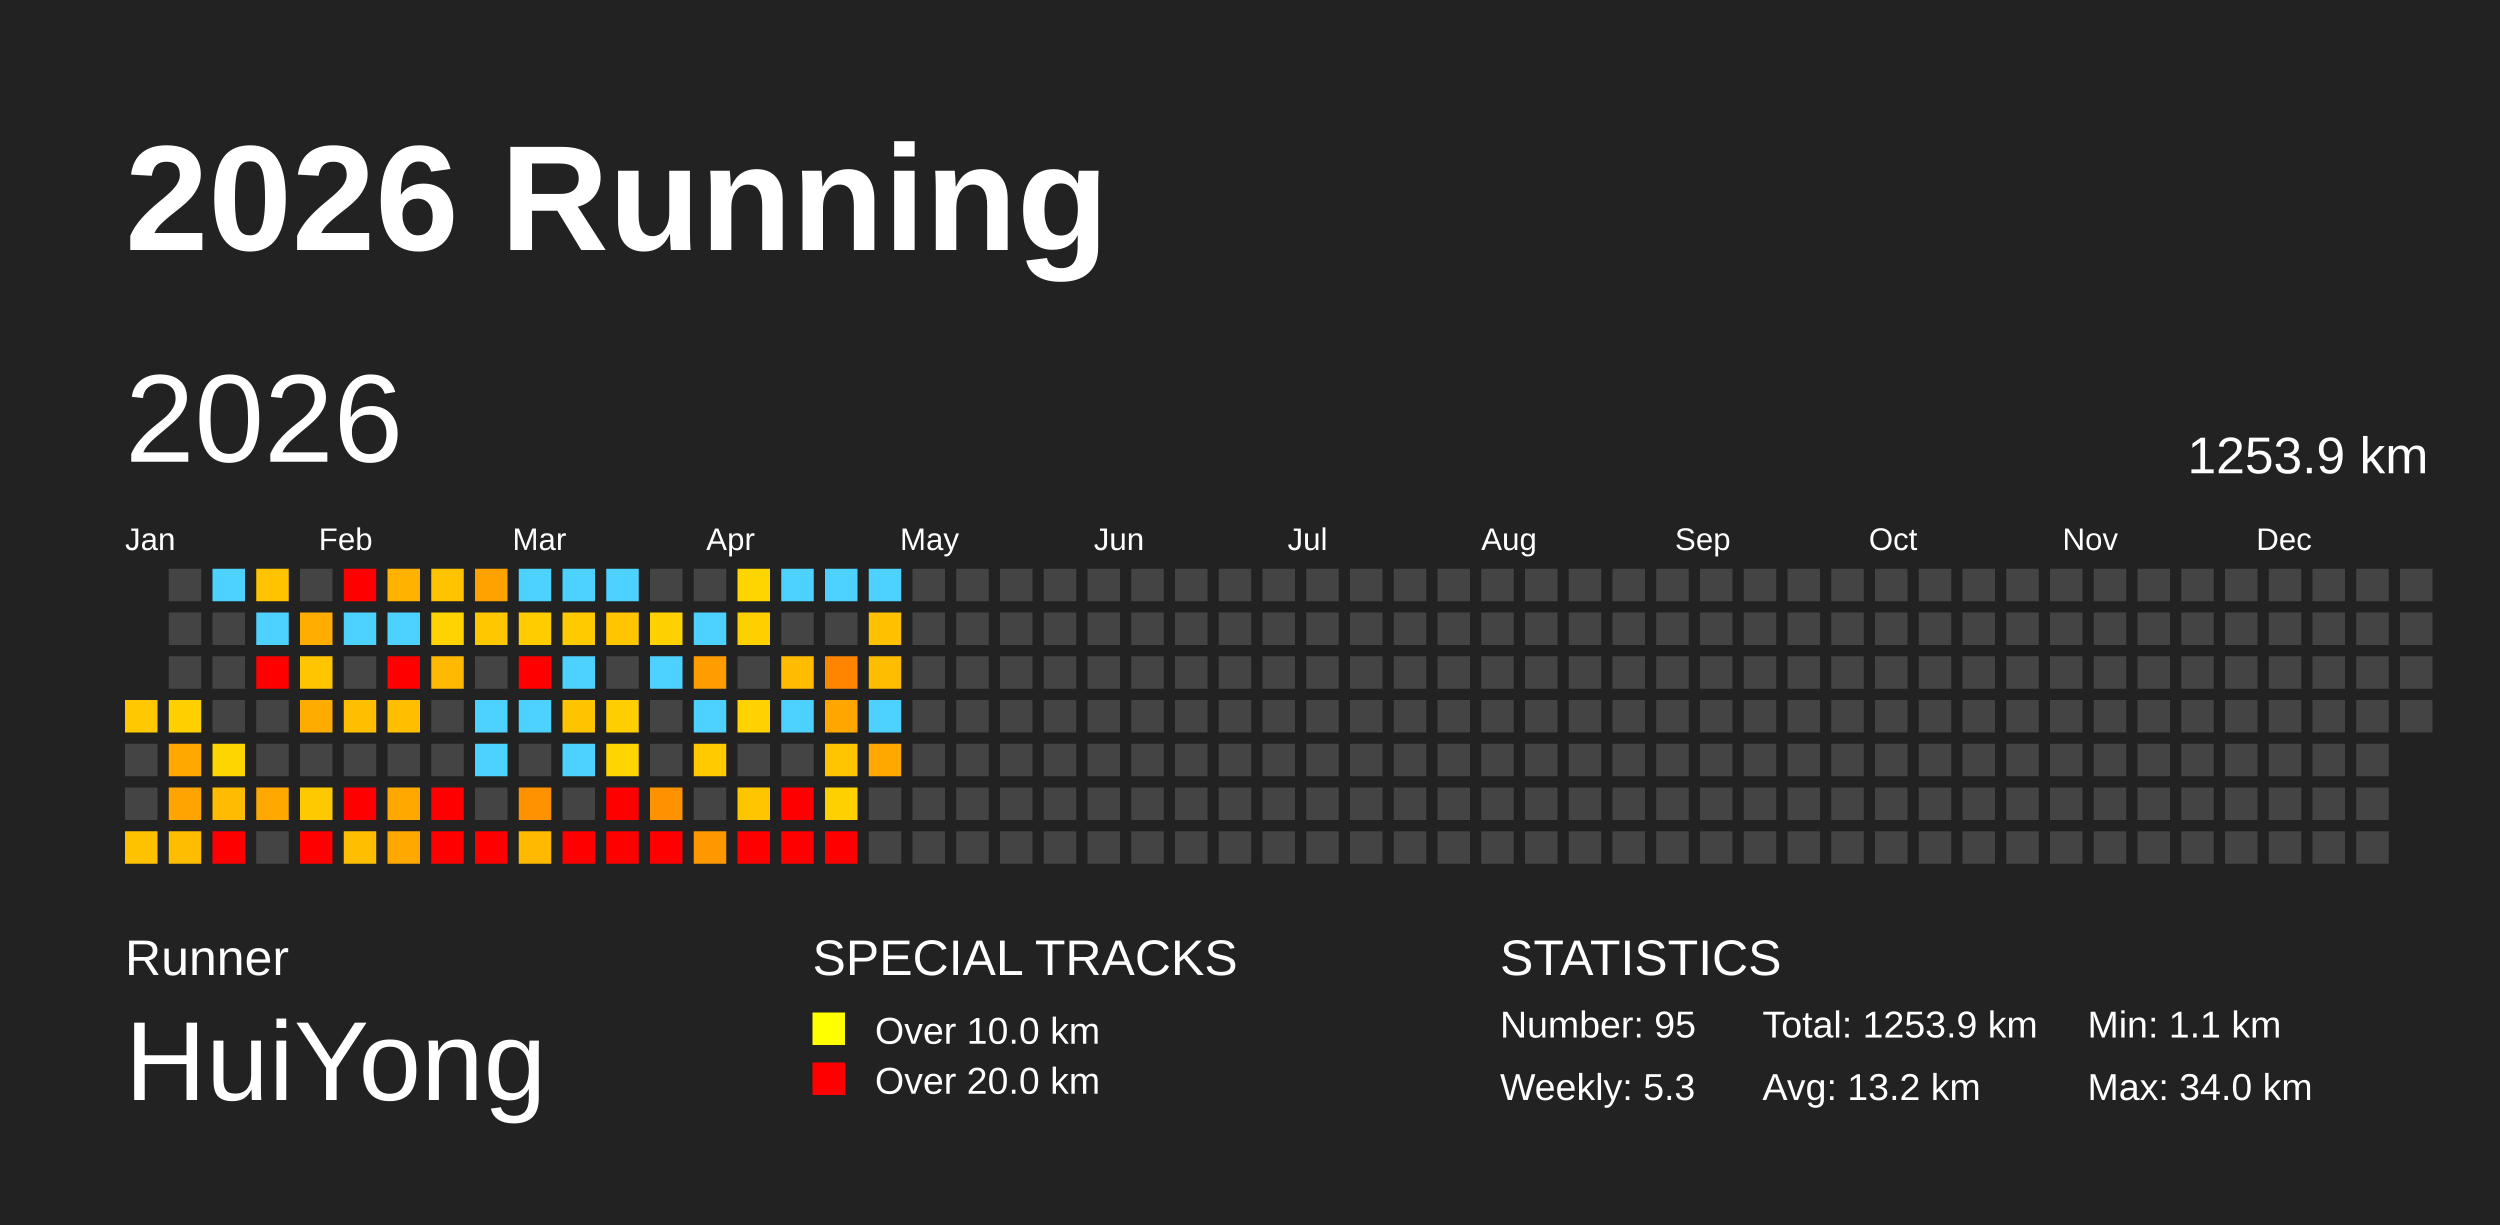
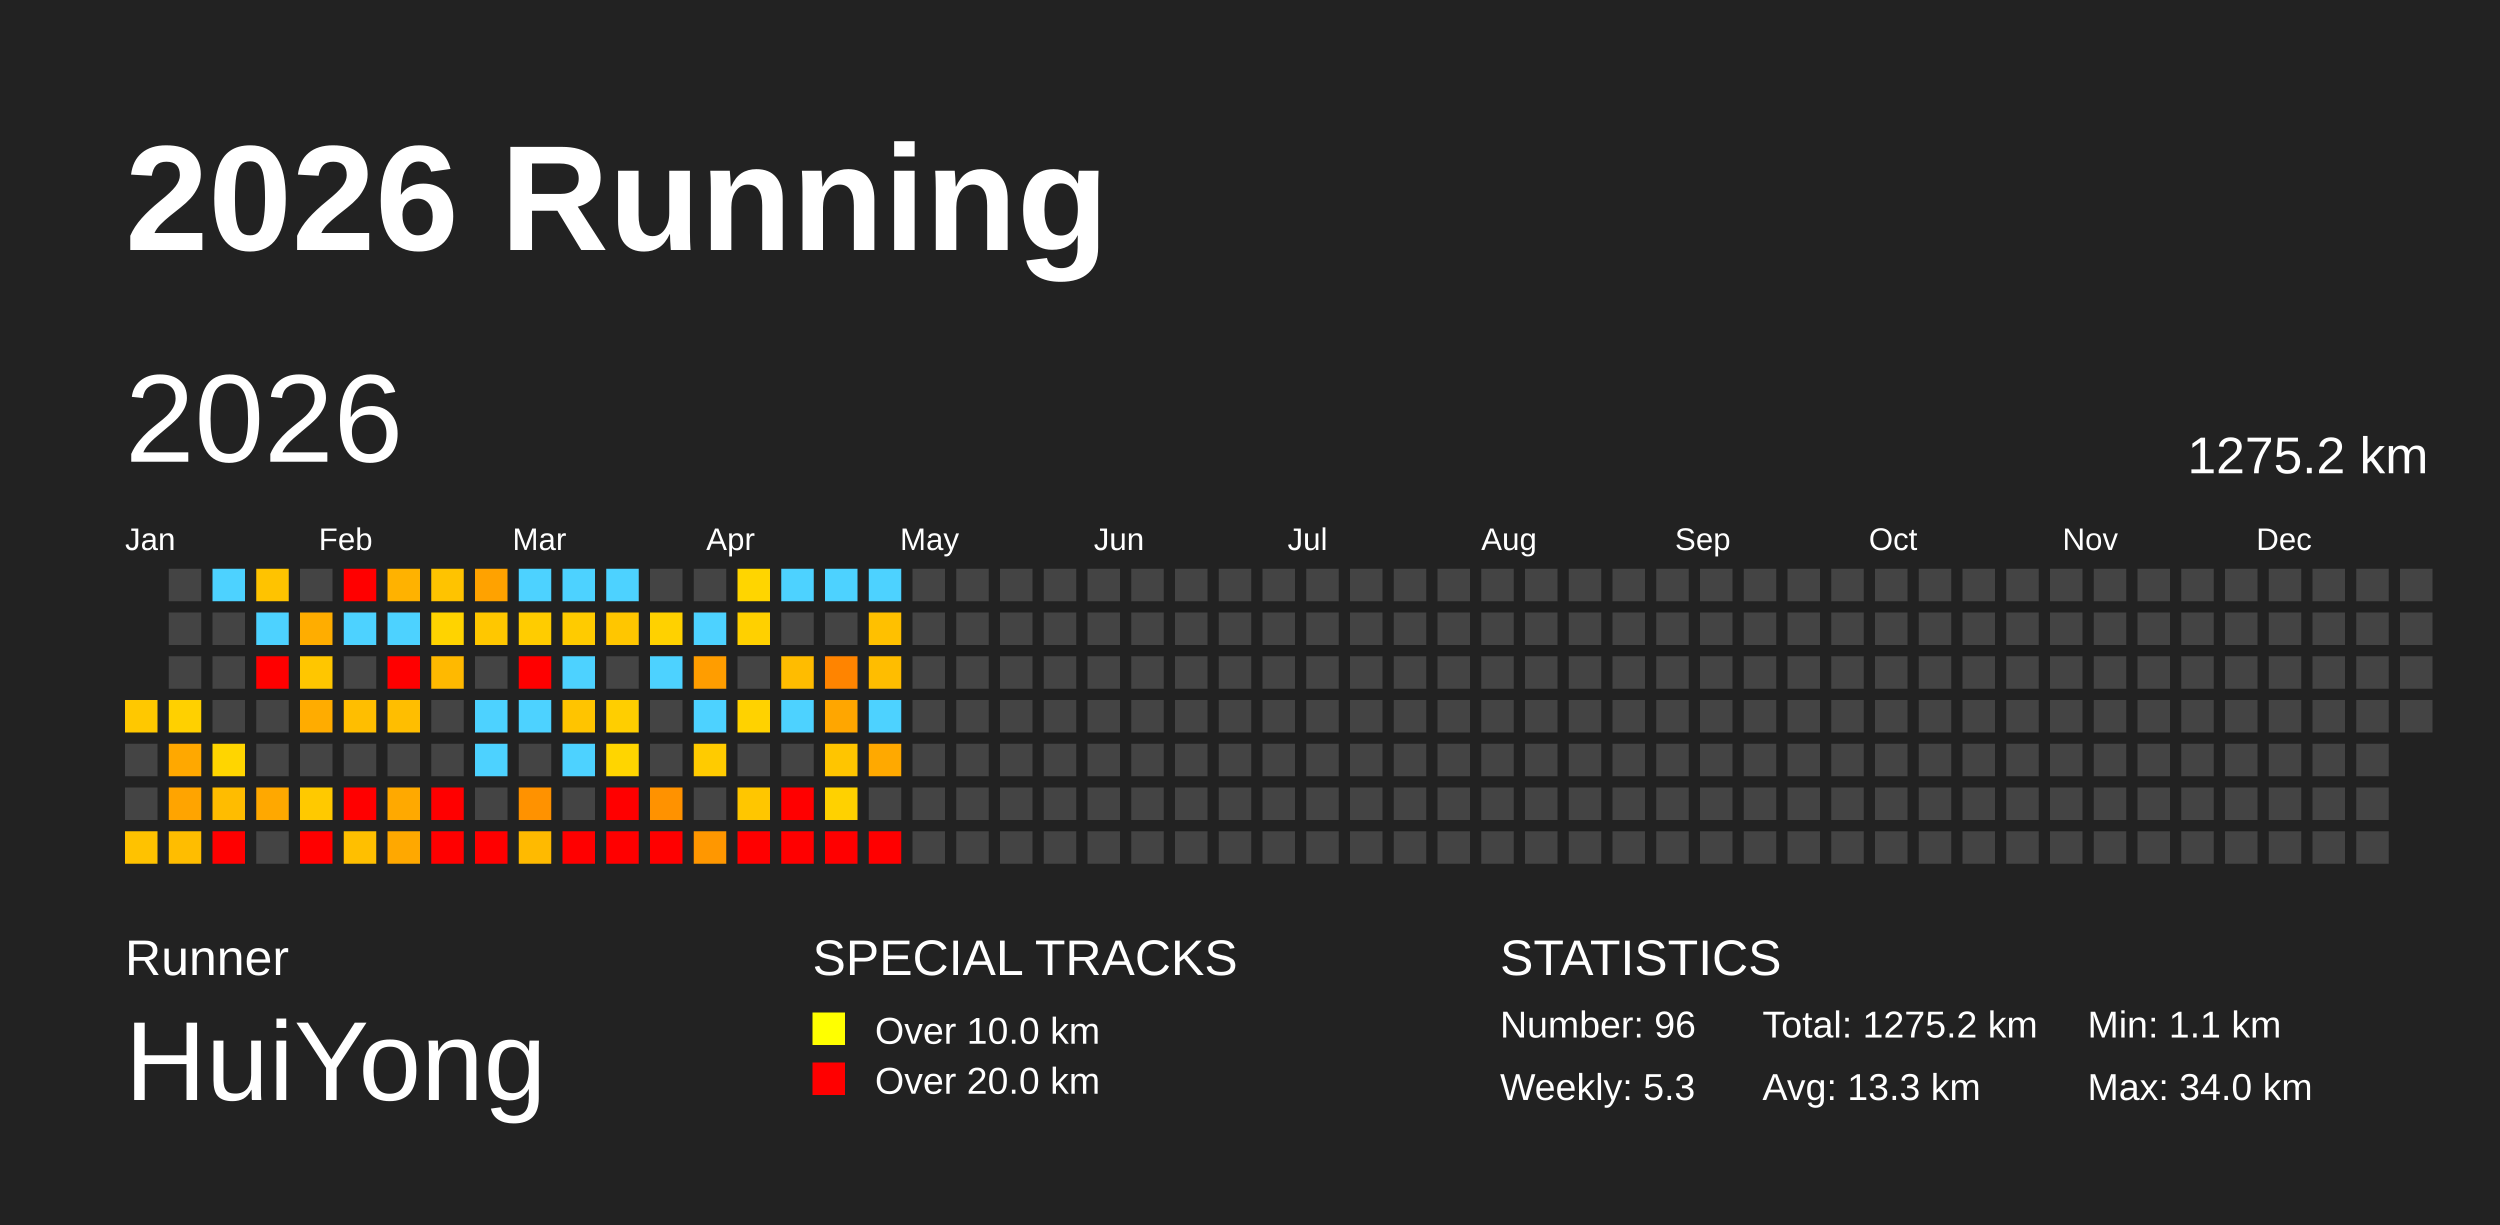
<svg xmlns="http://www.w3.org/2000/svg" baseProfile="full" height="98mm" version="1.1" viewBox="0,0,200,98" width="200mm">
  <defs />
  <rect fill="#222222" height="98" width="200" x="0" y="0" />
  <text fill="#FFFFFF" style="font-size:12px; font-family:Arial; font-weight:bold;" x="10" y="20">2026 Running</text>
  <text fill="#FFFFFF" style="font-size:4px; font-family:Arial" x="10" y="78">Runner</text>
  <text fill="#FFFFFF" style="font-size:9px; font-family:Arial" x="10" y="88">HuiYong</text>
  <text fill="#FFFFFF" style="font-size:4px; font-family:Arial" x="65" y="78">SPECIAL TRACKS</text>
  <rect fill="yellow" height="2.6" width="2.6" x="65" y="81" />
  <text fill="#FFFFFF" style="font-size:3px; font-family:Arial" x="70" y="83.5">Over 10.0 km</text>
  <rect fill="red" height="2.6" width="2.6" x="65" y="85" />
  <text fill="#FFFFFF" style="font-size:3px; font-family:Arial" x="70" y="87.5">Over 20.0 km</text>
  <text fill="#FFFFFF" style="font-size:4px; font-family:Arial" x="120" y="78">STATISTICS</text>
-   <text fill="#FFFFFF" style="font-size:3px; font-family:Arial" x="120" y="83">Number: 95</text>
+   <text fill="#FFFFFF" style="font-size:3px; font-family:Arial" x="120" y="83">Number: 96</text>
  <text fill="#FFFFFF" style="font-size:3px; font-family:Arial" x="120" y="88">Weekly: 5.3</text>
-   <text fill="#FFFFFF" style="font-size:3px; font-family:Arial" x="141" y="83">Total: 1253.9 km</text>
-   <text fill="#FFFFFF" style="font-size:3px; font-family:Arial" x="141" y="88">Avg: 13.2 km</text>
+   <text fill="#FFFFFF" style="font-size:3px; font-family:Arial" x="141" y="83">Total: 1275.2 km</text>
+   <text fill="#FFFFFF" style="font-size:3px; font-family:Arial" x="141" y="88">Avg: 13.3 km</text>
  <text fill="#FFFFFF" style="font-size:3px; font-family:Arial" x="167" y="83">Min: 1.1 km</text>
  <text fill="#FFFFFF" style="font-size:3px; font-family:Arial" x="167" y="88">Max: 34.0 km</text>
  <text dominant-baseline="hanging" fill="#FFFFFF" style="font-size:10.0px; font-family:Arial;" x="10" y="30">2026</text>
-   <text dominant-baseline="hanging" fill="#FFFFFF" style="font-size:4.125px; font-family:Arial;" x="175" y="35">1253.9 km</text>
+   <text dominant-baseline="hanging" fill="#FFFFFF" style="font-size:4.125px; font-family:Arial;" x="175" y="35">1275.2 km</text>
  <text fill="#FFFFFF" style="font-size:2.5px; font-family:Arial" x="10.0" y="44">Jan</text>
  <text fill="#FFFFFF" style="font-size:2.5px; font-family:Arial" x="25.5" y="44">Feb</text>
  <text fill="#FFFFFF" style="font-size:2.5px; font-family:Arial" x="41.0" y="44">Mar</text>
  <text fill="#FFFFFF" style="font-size:2.5px; font-family:Arial" x="56.5" y="44">Apr</text>
  <text fill="#FFFFFF" style="font-size:2.5px; font-family:Arial" x="72.0" y="44">May</text>
  <text fill="#FFFFFF" style="font-size:2.5px; font-family:Arial" x="87.5" y="44">Jun</text>
  <text fill="#FFFFFF" style="font-size:2.5px; font-family:Arial" x="103.0" y="44">Jul</text>
  <text fill="#FFFFFF" style="font-size:2.5px; font-family:Arial" x="118.5" y="44">Aug</text>
  <text fill="#FFFFFF" style="font-size:2.5px; font-family:Arial" x="134.0" y="44">Sep</text>
  <text fill="#FFFFFF" style="font-size:2.5px; font-family:Arial" x="149.5" y="44">Oct</text>
  <text fill="#FFFFFF" style="font-size:2.5px; font-family:Arial" x="165.0" y="44">Nov</text>
  <text fill="#FFFFFF" style="font-size:2.5px; font-family:Arial" x="180.5" y="44">Dec</text>
  <rect fill="#ffc800" height="2.6" width="2.6" x="10.0" y="56.0" />
  <rect fill="#444444" height="2.6" width="2.6" x="10.0" y="59.5" />
  <rect fill="#444444" height="2.6" width="2.6" x="10.0" y="63.0" />
  <rect fill="#ffc200" height="2.6" width="2.6" x="10.0" y="66.5" />
  <rect fill="#444444" height="2.6" width="2.6" x="13.5" y="45.5" />
  <rect fill="#444444" height="2.6" width="2.6" x="13.5" y="49.0" />
  <rect fill="#444444" height="2.6" width="2.6" x="13.5" y="52.5" />
  <rect fill="#ffd000" height="2.6" width="2.6" x="13.5" y="56.0" />
  <rect fill="#ffa800" height="2.6" width="2.6" x="13.5" y="59.5" />
  <rect fill="#ffa400" height="2.6" width="2.6" x="13.5" y="63.0" />
  <rect fill="#ffbd00" height="2.6" width="2.6" x="13.5" y="66.5" />
  <rect fill="#4dd2ff" height="2.6" width="2.6" x="17.0" y="45.5" />
  <rect fill="#444444" height="2.6" width="2.6" x="17.0" y="49.0" />
  <rect fill="#444444" height="2.6" width="2.6" x="17.0" y="52.5" />
  <rect fill="#444444" height="2.6" width="2.6" x="17.0" y="56.0" />
  <rect fill="#ffd500" height="2.6" width="2.6" x="17.0" y="59.5" />
  <rect fill="#ffbc00" height="2.6" width="2.6" x="17.0" y="63.0" />
  <rect fill="red" height="2.6" width="2.6" x="17.0" y="66.5" />
  <rect fill="#ffc300" height="2.6" width="2.6" x="20.5" y="45.5" />
  <rect fill="#4dd2ff" height="2.6" width="2.6" x="20.5" y="49.0" />
  <rect fill="red" height="2.6" width="2.6" x="20.5" y="52.5" />
  <rect fill="#444444" height="2.6" width="2.6" x="20.5" y="56.0" />
  <rect fill="#444444" height="2.6" width="2.6" x="20.5" y="59.5" />
  <rect fill="#ffa800" height="2.6" width="2.6" x="20.5" y="63.0" />
  <rect fill="#444444" height="2.6" width="2.6" x="20.5" y="66.5" />
  <rect fill="#444444" height="2.6" width="2.6" x="24.0" y="45.5" />
  <rect fill="#ffad00" height="2.6" width="2.6" x="24.0" y="49.0" />
  <rect fill="#ffc600" height="2.6" width="2.6" x="24.0" y="52.5" />
  <rect fill="#ffac00" height="2.6" width="2.6" x="24.0" y="56.0" />
  <rect fill="#444444" height="2.6" width="2.6" x="24.0" y="59.5" />
  <rect fill="#ffc900" height="2.6" width="2.6" x="24.0" y="63.0" />
  <rect fill="red" height="2.6" width="2.6" x="24.0" y="66.5" />
  <rect fill="red" height="2.6" width="2.6" x="27.5" y="45.5" />
  <rect fill="#4dd2ff" height="2.6" width="2.6" x="27.5" y="49.0" />
  <rect fill="#444444" height="2.6" width="2.6" x="27.5" y="52.5" />
  <rect fill="#ffbe00" height="2.6" width="2.6" x="27.5" y="56.0" />
  <rect fill="#444444" height="2.6" width="2.6" x="27.5" y="59.5" />
  <rect fill="red" height="2.6" width="2.6" x="27.5" y="63.0" />
  <rect fill="#ffbf00" height="2.6" width="2.6" x="27.5" y="66.5" />
  <rect fill="#ffb200" height="2.6" width="2.6" x="31.0" y="45.5" />
  <rect fill="#4dd2ff" height="2.6" width="2.6" x="31.0" y="49.0" />
  <rect fill="red" height="2.6" width="2.6" x="31.0" y="52.5" />
  <rect fill="#ffbe00" height="2.6" width="2.6" x="31.0" y="56.0" />
  <rect fill="#444444" height="2.6" width="2.6" x="31.0" y="59.5" />
  <rect fill="#ffa900" height="2.6" width="2.6" x="31.0" y="63.0" />
  <rect fill="#ffa800" height="2.6" width="2.6" x="31.0" y="66.5" />
  <rect fill="#ffc300" height="2.6" width="2.6" x="34.5" y="45.5" />
  <rect fill="#ffd300" height="2.6" width="2.6" x="34.5" y="49.0" />
  <rect fill="#ffb900" height="2.6" width="2.6" x="34.5" y="52.5" />
  <rect fill="#444444" height="2.6" width="2.6" x="34.5" y="56.0" />
  <rect fill="#444444" height="2.6" width="2.6" x="34.5" y="59.5" />
  <rect fill="red" height="2.6" width="2.6" x="34.5" y="63.0" />
  <rect fill="red" height="2.6" width="2.6" x="34.5" y="66.5" />
  <rect fill="#ffa200" height="2.6" width="2.6" x="38.0" y="45.5" />
  <rect fill="#ffc700" height="2.6" width="2.6" x="38.0" y="49.0" />
  <rect fill="#444444" height="2.6" width="2.6" x="38.0" y="52.5" />
  <rect fill="#4dd2ff" height="2.6" width="2.6" x="38.0" y="56.0" />
  <rect fill="#4dd2ff" height="2.6" width="2.6" x="38.0" y="59.5" />
  <rect fill="#444444" height="2.6" width="2.6" x="38.0" y="63.0" />
  <rect fill="red" height="2.6" width="2.6" x="38.0" y="66.5" />
  <rect fill="#4dd2ff" height="2.6" width="2.6" x="41.5" y="45.5" />
  <rect fill="#ffcc00" height="2.6" width="2.6" x="41.5" y="49.0" />
  <rect fill="red" height="2.6" width="2.6" x="41.5" y="52.5" />
  <rect fill="#4dd2ff" height="2.6" width="2.6" x="41.5" y="56.0" />
  <rect fill="#444444" height="2.6" width="2.6" x="41.5" y="59.5" />
  <rect fill="#ff9200" height="2.6" width="2.6" x="41.5" y="63.0" />
  <rect fill="#ffba00" height="2.6" width="2.6" x="41.5" y="66.5" />
  <rect fill="#4dd2ff" height="2.6" width="2.6" x="45.0" y="45.5" />
  <rect fill="#ffcb00" height="2.6" width="2.6" x="45.0" y="49.0" />
  <rect fill="#4dd2ff" height="2.6" width="2.6" x="45.0" y="52.5" />
  <rect fill="#ffc400" height="2.6" width="2.6" x="45.0" y="56.0" />
  <rect fill="#4dd2ff" height="2.6" width="2.6" x="45.0" y="59.5" />
  <rect fill="#444444" height="2.6" width="2.6" x="45.0" y="63.0" />
  <rect fill="red" height="2.6" width="2.6" x="45.0" y="66.5" />
  <rect fill="#4dd2ff" height="2.6" width="2.6" x="48.5" y="45.5" />
  <rect fill="#ffc600" height="2.6" width="2.6" x="48.5" y="49.0" />
  <rect fill="#444444" height="2.6" width="2.6" x="48.5" y="52.5" />
  <rect fill="#ffce00" height="2.6" width="2.6" x="48.5" y="56.0" />
  <rect fill="#ffd500" height="2.6" width="2.6" x="48.5" y="59.5" />
  <rect fill="red" height="2.6" width="2.6" x="48.5" y="63.0" />
  <rect fill="red" height="2.6" width="2.6" x="48.5" y="66.5" />
  <rect fill="#444444" height="2.6" width="2.6" x="52.0" y="45.5" />
  <rect fill="#ffd100" height="2.6" width="2.6" x="52.0" y="49.0" />
  <rect fill="#4dd2ff" height="2.6" width="2.6" x="52.0" y="52.5" />
  <rect fill="#444444" height="2.6" width="2.6" x="52.0" y="56.0" />
  <rect fill="#444444" height="2.6" width="2.6" x="52.0" y="59.5" />
  <rect fill="#ff9200" height="2.6" width="2.6" x="52.0" y="63.0" />
  <rect fill="red" height="2.6" width="2.6" x="52.0" y="66.5" />
  <rect fill="#444444" height="2.6" width="2.6" x="55.5" y="45.5" />
  <rect fill="#4dd2ff" height="2.6" width="2.6" x="55.5" y="49.0" />
  <rect fill="#ff9d00" height="2.6" width="2.6" x="55.5" y="52.5" />
  <rect fill="#4dd2ff" height="2.6" width="2.6" x="55.5" y="56.0" />
  <rect fill="#ffcb00" height="2.6" width="2.6" x="55.5" y="59.5" />
  <rect fill="#444444" height="2.6" width="2.6" x="55.5" y="63.0" />
  <rect fill="#ff9700" height="2.6" width="2.6" x="55.5" y="66.5" />
  <rect fill="#ffd500" height="2.6" width="2.6" x="59.0" y="45.5" />
  <rect fill="#ffd000" height="2.6" width="2.6" x="59.0" y="49.0" />
  <rect fill="#444444" height="2.6" width="2.6" x="59.0" y="52.5" />
  <rect fill="#ffd200" height="2.6" width="2.6" x="59.0" y="56.0" />
  <rect fill="#444444" height="2.6" width="2.6" x="59.0" y="59.5" />
  <rect fill="#ffc600" height="2.6" width="2.6" x="59.0" y="63.0" />
  <rect fill="red" height="2.6" width="2.6" x="59.0" y="66.5" />
  <rect fill="#4dd2ff" height="2.6" width="2.6" x="62.5" y="45.5" />
  <rect fill="#444444" height="2.6" width="2.6" x="62.5" y="49.0" />
  <rect fill="#ffbc00" height="2.6" width="2.6" x="62.5" y="52.5" />
  <rect fill="#4dd2ff" height="2.6" width="2.6" x="62.5" y="56.0" />
  <rect fill="#444444" height="2.6" width="2.6" x="62.5" y="59.5" />
  <rect fill="red" height="2.6" width="2.6" x="62.5" y="63.0" />
  <rect fill="red" height="2.6" width="2.6" x="62.5" y="66.5" />
  <rect fill="#4dd2ff" height="2.6" width="2.6" x="66.0" y="45.5" />
  <rect fill="#444444" height="2.6" width="2.6" x="66.0" y="49.0" />
  <rect fill="#ff8400" height="2.6" width="2.6" x="66.0" y="52.5" />
  <rect fill="#ffa600" height="2.6" width="2.6" x="66.0" y="56.0" />
  <rect fill="#ffc500" height="2.6" width="2.6" x="66.0" y="59.5" />
  <rect fill="#ffd100" height="2.6" width="2.6" x="66.0" y="63.0" />
  <rect fill="red" height="2.6" width="2.6" x="66.0" y="66.5" />
  <rect fill="#4dd2ff" height="2.6" width="2.6" x="69.5" y="45.5" />
  <rect fill="#ffc000" height="2.6" width="2.6" x="69.5" y="49.0" />
  <rect fill="#ffbd00" height="2.6" width="2.6" x="69.5" y="52.5" />
  <rect fill="#4dd2ff" height="2.6" width="2.6" x="69.5" y="56.0" />
  <rect fill="#ffa900" height="2.6" width="2.6" x="69.5" y="59.5" />
  <rect fill="#444444" height="2.6" width="2.6" x="69.5" y="63.0" />
-   <rect fill="#444444" height="2.6" width="2.6" x="69.5" y="66.5" />
+   <rect fill="red" height="2.6" width="2.6" x="69.5" y="66.5" />
  <rect fill="#444444" height="2.6" width="2.6" x="73.0" y="45.5" />
  <rect fill="#444444" height="2.6" width="2.6" x="73.0" y="49.0" />
  <rect fill="#444444" height="2.6" width="2.6" x="73.0" y="52.5" />
  <rect fill="#444444" height="2.6" width="2.6" x="73.0" y="56.0" />
  <rect fill="#444444" height="2.6" width="2.6" x="73.0" y="59.5" />
  <rect fill="#444444" height="2.6" width="2.6" x="73.0" y="63.0" />
  <rect fill="#444444" height="2.6" width="2.6" x="73.0" y="66.5" />
  <rect fill="#444444" height="2.6" width="2.6" x="76.5" y="45.5" />
  <rect fill="#444444" height="2.6" width="2.6" x="76.5" y="49.0" />
  <rect fill="#444444" height="2.6" width="2.6" x="76.5" y="52.5" />
  <rect fill="#444444" height="2.6" width="2.6" x="76.5" y="56.0" />
  <rect fill="#444444" height="2.6" width="2.6" x="76.5" y="59.5" />
  <rect fill="#444444" height="2.6" width="2.6" x="76.5" y="63.0" />
  <rect fill="#444444" height="2.6" width="2.6" x="76.5" y="66.5" />
  <rect fill="#444444" height="2.6" width="2.6" x="80.0" y="45.5" />
  <rect fill="#444444" height="2.6" width="2.6" x="80.0" y="49.0" />
  <rect fill="#444444" height="2.6" width="2.6" x="80.0" y="52.5" />
  <rect fill="#444444" height="2.6" width="2.6" x="80.0" y="56.0" />
  <rect fill="#444444" height="2.6" width="2.6" x="80.0" y="59.5" />
  <rect fill="#444444" height="2.6" width="2.6" x="80.0" y="63.0" />
  <rect fill="#444444" height="2.6" width="2.6" x="80.0" y="66.5" />
  <rect fill="#444444" height="2.6" width="2.6" x="83.5" y="45.5" />
  <rect fill="#444444" height="2.6" width="2.6" x="83.5" y="49.0" />
  <rect fill="#444444" height="2.6" width="2.6" x="83.5" y="52.5" />
  <rect fill="#444444" height="2.6" width="2.6" x="83.5" y="56.0" />
  <rect fill="#444444" height="2.6" width="2.6" x="83.5" y="59.5" />
  <rect fill="#444444" height="2.6" width="2.6" x="83.5" y="63.0" />
  <rect fill="#444444" height="2.6" width="2.6" x="83.5" y="66.5" />
  <rect fill="#444444" height="2.6" width="2.6" x="87.0" y="45.5" />
  <rect fill="#444444" height="2.6" width="2.6" x="87.0" y="49.0" />
  <rect fill="#444444" height="2.6" width="2.6" x="87.0" y="52.5" />
  <rect fill="#444444" height="2.6" width="2.6" x="87.0" y="56.0" />
  <rect fill="#444444" height="2.6" width="2.6" x="87.0" y="59.5" />
  <rect fill="#444444" height="2.6" width="2.6" x="87.0" y="63.0" />
  <rect fill="#444444" height="2.6" width="2.6" x="87.0" y="66.5" />
  <rect fill="#444444" height="2.6" width="2.6" x="90.5" y="45.5" />
  <rect fill="#444444" height="2.6" width="2.6" x="90.5" y="49.0" />
  <rect fill="#444444" height="2.6" width="2.6" x="90.5" y="52.5" />
  <rect fill="#444444" height="2.6" width="2.6" x="90.5" y="56.0" />
  <rect fill="#444444" height="2.6" width="2.6" x="90.5" y="59.5" />
  <rect fill="#444444" height="2.6" width="2.6" x="90.5" y="63.0" />
  <rect fill="#444444" height="2.6" width="2.6" x="90.5" y="66.5" />
  <rect fill="#444444" height="2.6" width="2.6" x="94.0" y="45.5" />
  <rect fill="#444444" height="2.6" width="2.6" x="94.0" y="49.0" />
  <rect fill="#444444" height="2.6" width="2.6" x="94.0" y="52.5" />
  <rect fill="#444444" height="2.6" width="2.6" x="94.0" y="56.0" />
  <rect fill="#444444" height="2.6" width="2.6" x="94.0" y="59.5" />
  <rect fill="#444444" height="2.6" width="2.6" x="94.0" y="63.0" />
  <rect fill="#444444" height="2.6" width="2.6" x="94.0" y="66.5" />
  <rect fill="#444444" height="2.6" width="2.6" x="97.5" y="45.5" />
  <rect fill="#444444" height="2.6" width="2.6" x="97.5" y="49.0" />
  <rect fill="#444444" height="2.6" width="2.6" x="97.5" y="52.5" />
  <rect fill="#444444" height="2.6" width="2.6" x="97.5" y="56.0" />
  <rect fill="#444444" height="2.6" width="2.6" x="97.5" y="59.5" />
  <rect fill="#444444" height="2.6" width="2.6" x="97.5" y="63.0" />
  <rect fill="#444444" height="2.6" width="2.6" x="97.5" y="66.5" />
  <rect fill="#444444" height="2.6" width="2.6" x="101.0" y="45.5" />
  <rect fill="#444444" height="2.6" width="2.6" x="101.0" y="49.0" />
  <rect fill="#444444" height="2.6" width="2.6" x="101.0" y="52.5" />
  <rect fill="#444444" height="2.6" width="2.6" x="101.0" y="56.0" />
  <rect fill="#444444" height="2.6" width="2.6" x="101.0" y="59.5" />
  <rect fill="#444444" height="2.6" width="2.6" x="101.0" y="63.0" />
  <rect fill="#444444" height="2.6" width="2.6" x="101.0" y="66.5" />
  <rect fill="#444444" height="2.6" width="2.6" x="104.5" y="45.5" />
  <rect fill="#444444" height="2.6" width="2.6" x="104.5" y="49.0" />
  <rect fill="#444444" height="2.6" width="2.6" x="104.5" y="52.5" />
  <rect fill="#444444" height="2.6" width="2.6" x="104.5" y="56.0" />
  <rect fill="#444444" height="2.6" width="2.6" x="104.5" y="59.5" />
  <rect fill="#444444" height="2.6" width="2.6" x="104.5" y="63.0" />
  <rect fill="#444444" height="2.6" width="2.6" x="104.5" y="66.5" />
  <rect fill="#444444" height="2.6" width="2.6" x="108.0" y="45.5" />
  <rect fill="#444444" height="2.6" width="2.6" x="108.0" y="49.0" />
  <rect fill="#444444" height="2.6" width="2.6" x="108.0" y="52.5" />
  <rect fill="#444444" height="2.6" width="2.6" x="108.0" y="56.0" />
  <rect fill="#444444" height="2.6" width="2.6" x="108.0" y="59.5" />
  <rect fill="#444444" height="2.6" width="2.6" x="108.0" y="63.0" />
  <rect fill="#444444" height="2.6" width="2.6" x="108.0" y="66.5" />
  <rect fill="#444444" height="2.6" width="2.6" x="111.5" y="45.5" />
  <rect fill="#444444" height="2.6" width="2.6" x="111.5" y="49.0" />
  <rect fill="#444444" height="2.6" width="2.6" x="111.5" y="52.5" />
  <rect fill="#444444" height="2.6" width="2.6" x="111.5" y="56.0" />
  <rect fill="#444444" height="2.6" width="2.6" x="111.5" y="59.5" />
  <rect fill="#444444" height="2.6" width="2.6" x="111.5" y="63.0" />
  <rect fill="#444444" height="2.6" width="2.6" x="111.5" y="66.5" />
  <rect fill="#444444" height="2.6" width="2.6" x="115.0" y="45.5" />
  <rect fill="#444444" height="2.6" width="2.6" x="115.0" y="49.0" />
  <rect fill="#444444" height="2.6" width="2.6" x="115.0" y="52.5" />
  <rect fill="#444444" height="2.6" width="2.6" x="115.0" y="56.0" />
  <rect fill="#444444" height="2.6" width="2.6" x="115.0" y="59.5" />
  <rect fill="#444444" height="2.6" width="2.6" x="115.0" y="63.0" />
  <rect fill="#444444" height="2.6" width="2.6" x="115.0" y="66.5" />
  <rect fill="#444444" height="2.6" width="2.6" x="118.5" y="45.5" />
  <rect fill="#444444" height="2.6" width="2.6" x="118.5" y="49.0" />
  <rect fill="#444444" height="2.6" width="2.6" x="118.5" y="52.5" />
  <rect fill="#444444" height="2.6" width="2.6" x="118.5" y="56.0" />
  <rect fill="#444444" height="2.6" width="2.6" x="118.5" y="59.5" />
  <rect fill="#444444" height="2.6" width="2.6" x="118.5" y="63.0" />
  <rect fill="#444444" height="2.6" width="2.6" x="118.5" y="66.5" />
  <rect fill="#444444" height="2.6" width="2.6" x="122.0" y="45.5" />
  <rect fill="#444444" height="2.6" width="2.6" x="122.0" y="49.0" />
  <rect fill="#444444" height="2.6" width="2.6" x="122.0" y="52.5" />
  <rect fill="#444444" height="2.6" width="2.6" x="122.0" y="56.0" />
  <rect fill="#444444" height="2.6" width="2.6" x="122.0" y="59.5" />
  <rect fill="#444444" height="2.6" width="2.6" x="122.0" y="63.0" />
  <rect fill="#444444" height="2.6" width="2.6" x="122.0" y="66.5" />
  <rect fill="#444444" height="2.6" width="2.6" x="125.5" y="45.5" />
  <rect fill="#444444" height="2.6" width="2.6" x="125.5" y="49.0" />
  <rect fill="#444444" height="2.6" width="2.6" x="125.5" y="52.5" />
  <rect fill="#444444" height="2.6" width="2.6" x="125.5" y="56.0" />
  <rect fill="#444444" height="2.6" width="2.6" x="125.5" y="59.5" />
  <rect fill="#444444" height="2.6" width="2.6" x="125.5" y="63.0" />
  <rect fill="#444444" height="2.6" width="2.6" x="125.5" y="66.5" />
  <rect fill="#444444" height="2.6" width="2.6" x="129.0" y="45.5" />
  <rect fill="#444444" height="2.6" width="2.6" x="129.0" y="49.0" />
  <rect fill="#444444" height="2.6" width="2.6" x="129.0" y="52.5" />
  <rect fill="#444444" height="2.6" width="2.6" x="129.0" y="56.0" />
  <rect fill="#444444" height="2.6" width="2.6" x="129.0" y="59.5" />
  <rect fill="#444444" height="2.6" width="2.6" x="129.0" y="63.0" />
  <rect fill="#444444" height="2.6" width="2.6" x="129.0" y="66.5" />
  <rect fill="#444444" height="2.6" width="2.6" x="132.5" y="45.5" />
  <rect fill="#444444" height="2.6" width="2.6" x="132.5" y="49.0" />
  <rect fill="#444444" height="2.6" width="2.6" x="132.5" y="52.5" />
  <rect fill="#444444" height="2.6" width="2.6" x="132.5" y="56.0" />
  <rect fill="#444444" height="2.6" width="2.6" x="132.5" y="59.5" />
  <rect fill="#444444" height="2.6" width="2.6" x="132.5" y="63.0" />
  <rect fill="#444444" height="2.6" width="2.6" x="132.5" y="66.5" />
  <rect fill="#444444" height="2.6" width="2.6" x="136.0" y="45.5" />
  <rect fill="#444444" height="2.6" width="2.6" x="136.0" y="49.0" />
  <rect fill="#444444" height="2.6" width="2.6" x="136.0" y="52.5" />
  <rect fill="#444444" height="2.6" width="2.6" x="136.0" y="56.0" />
  <rect fill="#444444" height="2.6" width="2.6" x="136.0" y="59.5" />
  <rect fill="#444444" height="2.6" width="2.6" x="136.0" y="63.0" />
  <rect fill="#444444" height="2.6" width="2.6" x="136.0" y="66.5" />
  <rect fill="#444444" height="2.6" width="2.6" x="139.5" y="45.5" />
  <rect fill="#444444" height="2.6" width="2.6" x="139.5" y="49.0" />
  <rect fill="#444444" height="2.6" width="2.6" x="139.5" y="52.5" />
  <rect fill="#444444" height="2.6" width="2.6" x="139.5" y="56.0" />
  <rect fill="#444444" height="2.6" width="2.6" x="139.5" y="59.5" />
  <rect fill="#444444" height="2.6" width="2.6" x="139.5" y="63.0" />
  <rect fill="#444444" height="2.6" width="2.6" x="139.5" y="66.5" />
  <rect fill="#444444" height="2.6" width="2.6" x="143.0" y="45.5" />
  <rect fill="#444444" height="2.6" width="2.6" x="143.0" y="49.0" />
  <rect fill="#444444" height="2.6" width="2.6" x="143.0" y="52.5" />
  <rect fill="#444444" height="2.6" width="2.6" x="143.0" y="56.0" />
  <rect fill="#444444" height="2.6" width="2.6" x="143.0" y="59.5" />
  <rect fill="#444444" height="2.6" width="2.6" x="143.0" y="63.0" />
  <rect fill="#444444" height="2.6" width="2.6" x="143.0" y="66.5" />
  <rect fill="#444444" height="2.6" width="2.6" x="146.5" y="45.5" />
  <rect fill="#444444" height="2.6" width="2.6" x="146.5" y="49.0" />
  <rect fill="#444444" height="2.6" width="2.6" x="146.5" y="52.5" />
  <rect fill="#444444" height="2.6" width="2.6" x="146.5" y="56.0" />
  <rect fill="#444444" height="2.6" width="2.6" x="146.5" y="59.5" />
  <rect fill="#444444" height="2.6" width="2.6" x="146.5" y="63.0" />
  <rect fill="#444444" height="2.6" width="2.6" x="146.5" y="66.5" />
  <rect fill="#444444" height="2.6" width="2.6" x="150.0" y="45.5" />
  <rect fill="#444444" height="2.6" width="2.6" x="150.0" y="49.0" />
  <rect fill="#444444" height="2.6" width="2.6" x="150.0" y="52.5" />
  <rect fill="#444444" height="2.6" width="2.6" x="150.0" y="56.0" />
  <rect fill="#444444" height="2.6" width="2.6" x="150.0" y="59.5" />
  <rect fill="#444444" height="2.6" width="2.6" x="150.0" y="63.0" />
  <rect fill="#444444" height="2.6" width="2.6" x="150.0" y="66.5" />
  <rect fill="#444444" height="2.6" width="2.6" x="153.5" y="45.5" />
  <rect fill="#444444" height="2.6" width="2.6" x="153.5" y="49.0" />
  <rect fill="#444444" height="2.6" width="2.6" x="153.5" y="52.5" />
  <rect fill="#444444" height="2.6" width="2.6" x="153.5" y="56.0" />
  <rect fill="#444444" height="2.6" width="2.6" x="153.5" y="59.5" />
  <rect fill="#444444" height="2.6" width="2.6" x="153.5" y="63.0" />
  <rect fill="#444444" height="2.6" width="2.6" x="153.5" y="66.5" />
  <rect fill="#444444" height="2.6" width="2.6" x="157.0" y="45.5" />
  <rect fill="#444444" height="2.6" width="2.6" x="157.0" y="49.0" />
  <rect fill="#444444" height="2.6" width="2.6" x="157.0" y="52.5" />
  <rect fill="#444444" height="2.6" width="2.6" x="157.0" y="56.0" />
  <rect fill="#444444" height="2.6" width="2.6" x="157.0" y="59.5" />
  <rect fill="#444444" height="2.6" width="2.6" x="157.0" y="63.0" />
  <rect fill="#444444" height="2.6" width="2.6" x="157.0" y="66.5" />
  <rect fill="#444444" height="2.6" width="2.6" x="160.5" y="45.5" />
  <rect fill="#444444" height="2.6" width="2.6" x="160.5" y="49.0" />
  <rect fill="#444444" height="2.6" width="2.6" x="160.5" y="52.5" />
  <rect fill="#444444" height="2.6" width="2.6" x="160.5" y="56.0" />
  <rect fill="#444444" height="2.6" width="2.6" x="160.5" y="59.5" />
  <rect fill="#444444" height="2.6" width="2.6" x="160.5" y="63.0" />
  <rect fill="#444444" height="2.6" width="2.6" x="160.5" y="66.5" />
  <rect fill="#444444" height="2.6" width="2.6" x="164.0" y="45.5" />
  <rect fill="#444444" height="2.6" width="2.6" x="164.0" y="49.0" />
  <rect fill="#444444" height="2.6" width="2.6" x="164.0" y="52.5" />
  <rect fill="#444444" height="2.6" width="2.6" x="164.0" y="56.0" />
  <rect fill="#444444" height="2.6" width="2.6" x="164.0" y="59.5" />
  <rect fill="#444444" height="2.6" width="2.6" x="164.0" y="63.0" />
  <rect fill="#444444" height="2.6" width="2.6" x="164.0" y="66.5" />
  <rect fill="#444444" height="2.6" width="2.6" x="167.5" y="45.5" />
  <rect fill="#444444" height="2.6" width="2.6" x="167.5" y="49.0" />
  <rect fill="#444444" height="2.6" width="2.6" x="167.5" y="52.5" />
  <rect fill="#444444" height="2.6" width="2.6" x="167.5" y="56.0" />
  <rect fill="#444444" height="2.6" width="2.6" x="167.5" y="59.5" />
  <rect fill="#444444" height="2.6" width="2.6" x="167.5" y="63.0" />
  <rect fill="#444444" height="2.6" width="2.6" x="167.5" y="66.5" />
  <rect fill="#444444" height="2.6" width="2.6" x="171.0" y="45.5" />
  <rect fill="#444444" height="2.6" width="2.6" x="171.0" y="49.0" />
  <rect fill="#444444" height="2.6" width="2.6" x="171.0" y="52.5" />
  <rect fill="#444444" height="2.6" width="2.6" x="171.0" y="56.0" />
  <rect fill="#444444" height="2.6" width="2.6" x="171.0" y="59.5" />
  <rect fill="#444444" height="2.6" width="2.6" x="171.0" y="63.0" />
  <rect fill="#444444" height="2.6" width="2.6" x="171.0" y="66.5" />
  <rect fill="#444444" height="2.6" width="2.6" x="174.5" y="45.5" />
  <rect fill="#444444" height="2.6" width="2.6" x="174.5" y="49.0" />
  <rect fill="#444444" height="2.6" width="2.6" x="174.5" y="52.5" />
  <rect fill="#444444" height="2.6" width="2.6" x="174.5" y="56.0" />
  <rect fill="#444444" height="2.6" width="2.6" x="174.5" y="59.5" />
  <rect fill="#444444" height="2.6" width="2.6" x="174.5" y="63.0" />
  <rect fill="#444444" height="2.6" width="2.6" x="174.5" y="66.5" />
  <rect fill="#444444" height="2.6" width="2.6" x="178.0" y="45.5" />
  <rect fill="#444444" height="2.6" width="2.6" x="178.0" y="49.0" />
  <rect fill="#444444" height="2.6" width="2.6" x="178.0" y="52.5" />
  <rect fill="#444444" height="2.6" width="2.6" x="178.0" y="56.0" />
  <rect fill="#444444" height="2.6" width="2.6" x="178.0" y="59.5" />
  <rect fill="#444444" height="2.6" width="2.6" x="178.0" y="63.0" />
  <rect fill="#444444" height="2.6" width="2.6" x="178.0" y="66.5" />
  <rect fill="#444444" height="2.6" width="2.6" x="181.5" y="45.5" />
  <rect fill="#444444" height="2.6" width="2.6" x="181.5" y="49.0" />
  <rect fill="#444444" height="2.6" width="2.6" x="181.5" y="52.5" />
  <rect fill="#444444" height="2.6" width="2.6" x="181.5" y="56.0" />
  <rect fill="#444444" height="2.6" width="2.6" x="181.5" y="59.5" />
  <rect fill="#444444" height="2.6" width="2.6" x="181.5" y="63.0" />
  <rect fill="#444444" height="2.6" width="2.6" x="181.5" y="66.5" />
  <rect fill="#444444" height="2.6" width="2.6" x="185.0" y="45.5" />
  <rect fill="#444444" height="2.6" width="2.6" x="185.0" y="49.0" />
  <rect fill="#444444" height="2.6" width="2.6" x="185.0" y="52.5" />
  <rect fill="#444444" height="2.6" width="2.6" x="185.0" y="56.0" />
  <rect fill="#444444" height="2.6" width="2.6" x="185.0" y="59.5" />
  <rect fill="#444444" height="2.6" width="2.6" x="185.0" y="63.0" />
  <rect fill="#444444" height="2.6" width="2.6" x="185.0" y="66.5" />
  <rect fill="#444444" height="2.6" width="2.6" x="188.5" y="45.5" />
  <rect fill="#444444" height="2.6" width="2.6" x="188.5" y="49.0" />
  <rect fill="#444444" height="2.6" width="2.6" x="188.5" y="52.5" />
  <rect fill="#444444" height="2.6" width="2.6" x="188.5" y="56.0" />
  <rect fill="#444444" height="2.6" width="2.6" x="188.5" y="59.5" />
  <rect fill="#444444" height="2.6" width="2.6" x="188.5" y="63.0" />
  <rect fill="#444444" height="2.6" width="2.6" x="188.5" y="66.5" />
  <rect fill="#444444" height="2.6" width="2.6" x="192.0" y="45.5" />
  <rect fill="#444444" height="2.6" width="2.6" x="192.0" y="49.0" />
  <rect fill="#444444" height="2.6" width="2.6" x="192.0" y="52.5" />
  <rect fill="#444444" height="2.6" width="2.6" x="192.0" y="56.0" />
</svg>
